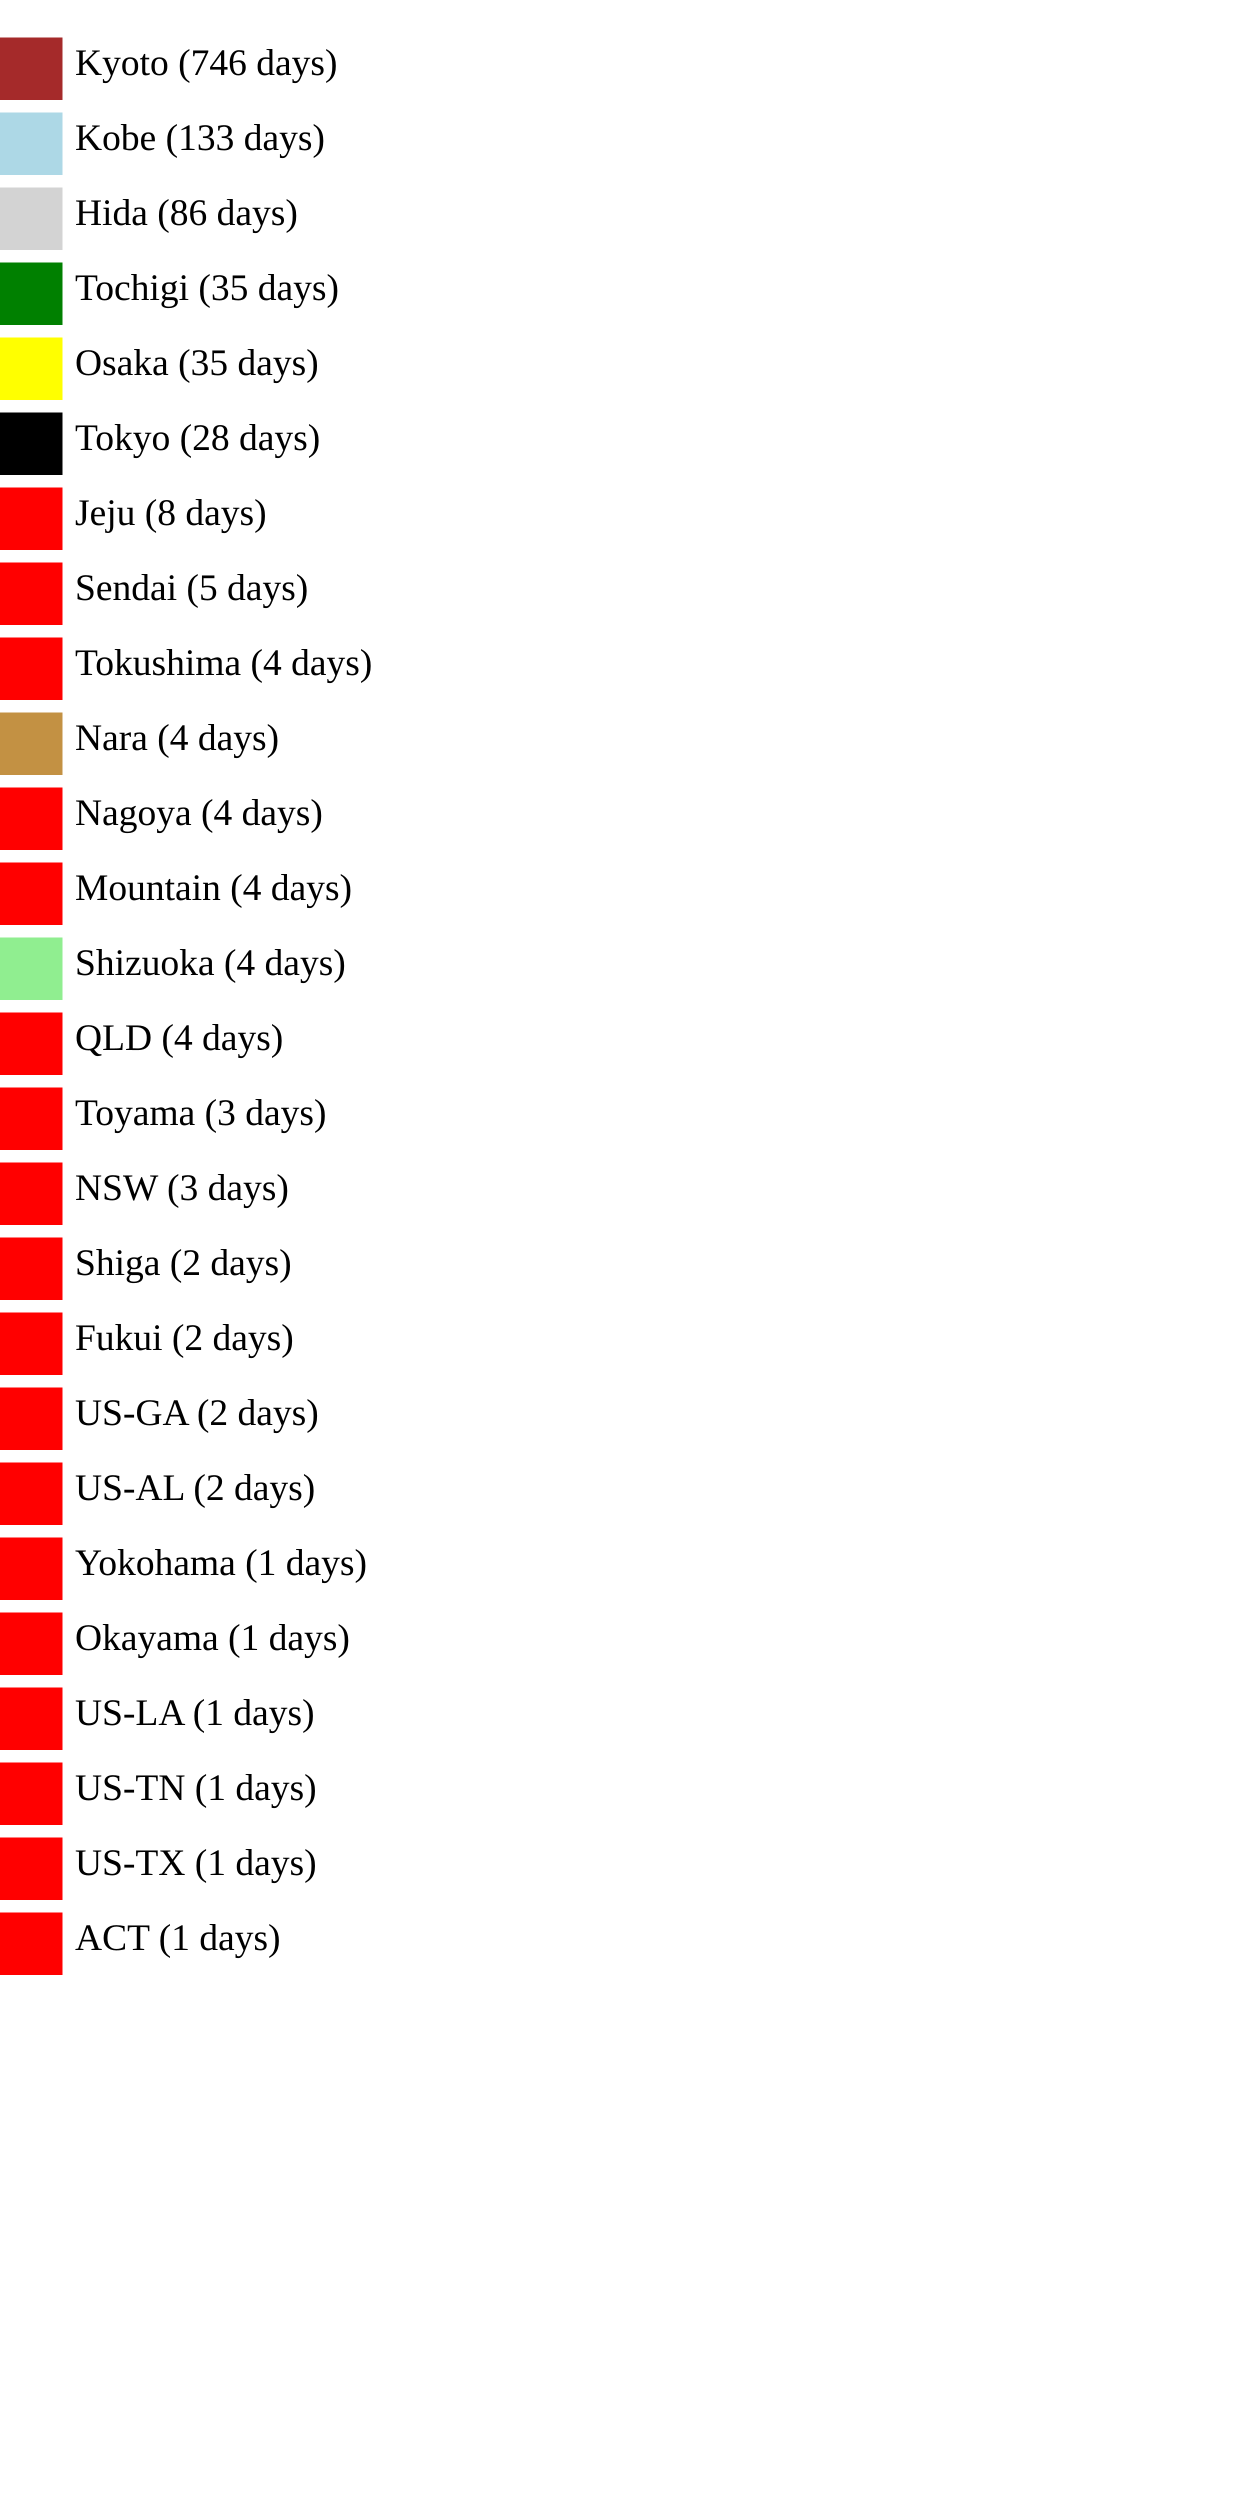
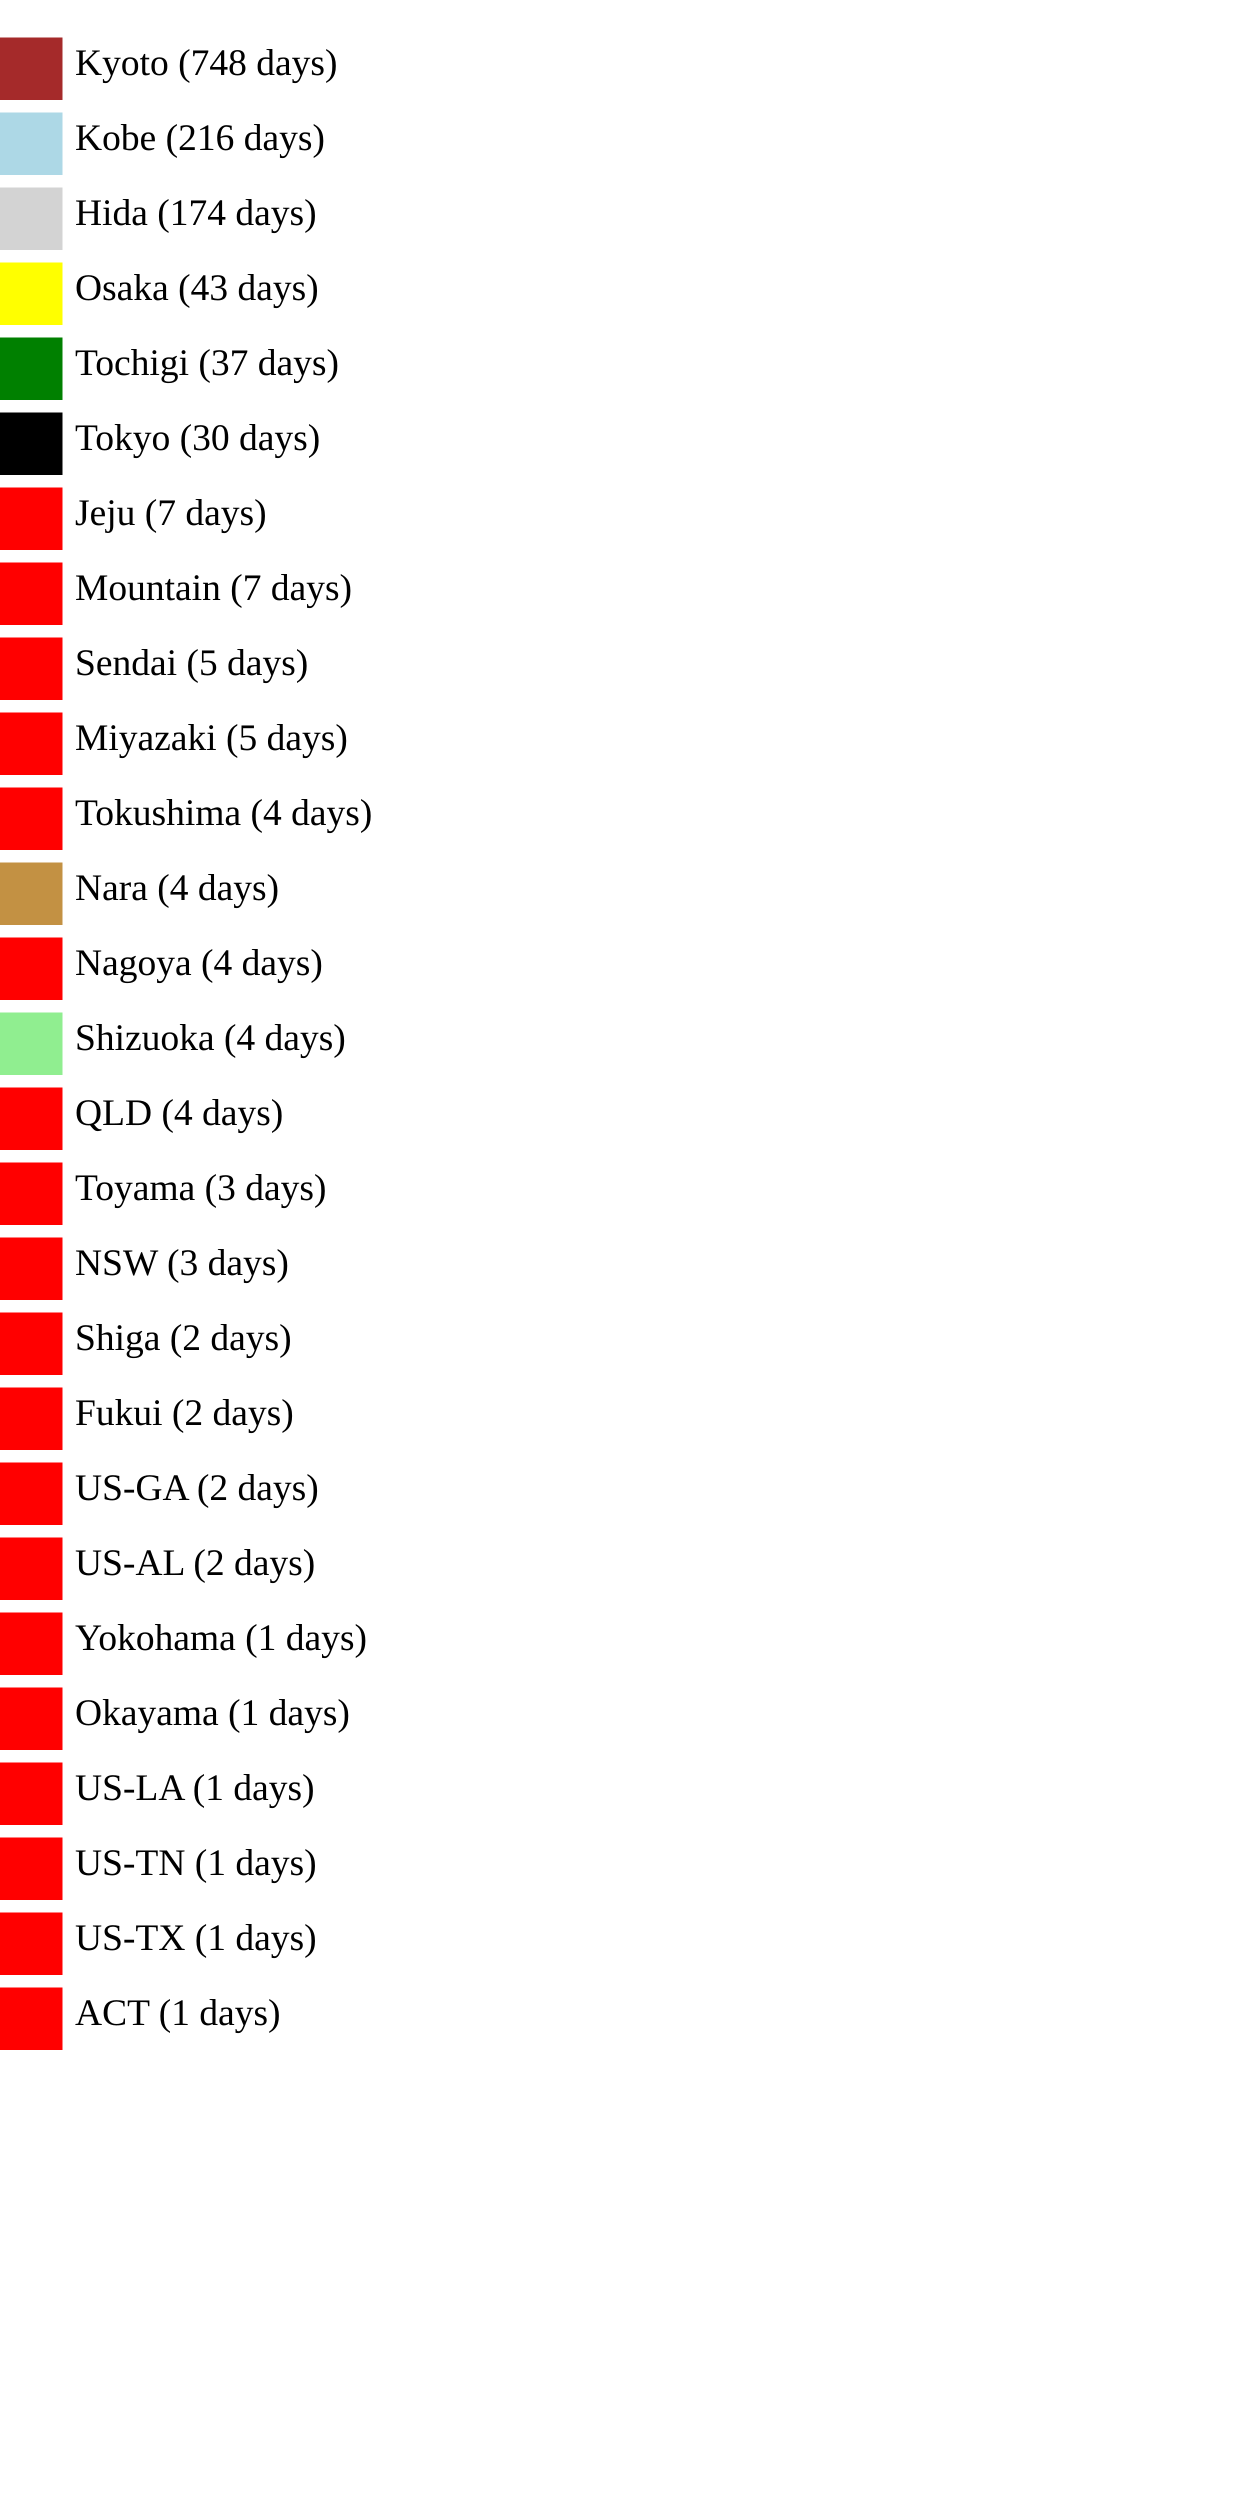
<svg xmlns="http://www.w3.org/2000/svg" baseProfile="full" height="800" version="1.1" width="400">
  <defs />
  <g>
    <rect fill="brown" height="20" width="20" x="0" y="12.0" />
-     <text x="24" y="24">Kyoto (746 days)</text>
+     <text x="24" y="24">Kyoto (748 days)</text>
    <rect fill="lightblue" height="20" width="20" x="0" y="36.0" />
-     <text x="24" y="48">Kobe (133 days)</text>
+     <text x="24" y="48">Kobe (216 days)</text>
    <rect fill="lightgray" height="20" width="20" x="0" y="60.0" />
-     <text x="24" y="72">Hida (86 days)</text>
-     <rect fill="green" height="20" width="20" x="0" y="84.0" />
-     <text x="24" y="96">Tochigi (35 days)</text>
-     <rect fill="yellow" height="20" width="20" x="0" y="108.0" />
-     <text x="24" y="120">Osaka (35 days)</text>
+     <text x="24" y="72">Hida (174 days)</text>
+     <rect fill="yellow" height="20" width="20" x="0" y="84.0" />
+     <text x="24" y="96">Osaka (43 days)</text>
+     <rect fill="green" height="20" width="20" x="0" y="108.0" />
+     <text x="24" y="120">Tochigi (37 days)</text>
    <rect fill="black" height="20" width="20" x="0" y="132.0" />
-     <text x="24" y="144">Tokyo (28 days)</text>
+     <text x="24" y="144">Tokyo (30 days)</text>
    <rect fill="red" height="20" width="20" x="0" y="156.0" />
-     <text x="24" y="168">Jeju (8 days)</text>
+     <text x="24" y="168">Jeju (7 days)</text>
    <rect fill="red" height="20" width="20" x="0" y="180.0" />
-     <text x="24" y="192">Sendai (5 days)</text>
+     <text x="24" y="192">Mountain (7 days)</text>
    <rect fill="red" height="20" width="20" x="0" y="204.0" />
-     <text x="24" y="216">Tokushima (4 days)</text>
-     <rect fill="#c39143" height="20" width="20" x="0" y="228.0" />
-     <text x="24" y="240">Nara (4 days)</text>
+     <text x="24" y="216">Sendai (5 days)</text>
+     <rect fill="red" height="20" width="20" x="0" y="228.0" />
+     <text x="24" y="240">Miyazaki (5 days)</text>
    <rect fill="red" height="20" width="20" x="0" y="252.0" />
-     <text x="24" y="264">Nagoya (4 days)</text>
-     <rect fill="red" height="20" width="20" x="0" y="276.0" />
-     <text x="24" y="288">Mountain (4 days)</text>
-     <rect fill="lightgreen" height="20" width="20" x="0" y="300.0" />
-     <text x="24" y="312">Shizuoka (4 days)</text>
-     <rect fill="red" height="20" width="20" x="0" y="324.0" />
-     <text x="24" y="336">QLD (4 days)</text>
+     <text x="24" y="264">Tokushima (4 days)</text>
+     <rect fill="#c39143" height="20" width="20" x="0" y="276.0" />
+     <text x="24" y="288">Nara (4 days)</text>
+     <rect fill="red" height="20" width="20" x="0" y="300.0" />
+     <text x="24" y="312">Nagoya (4 days)</text>
+     <rect fill="lightgreen" height="20" width="20" x="0" y="324.0" />
+     <text x="24" y="336">Shizuoka (4 days)</text>
    <rect fill="red" height="20" width="20" x="0" y="348.0" />
-     <text x="24" y="360">Toyama (3 days)</text>
+     <text x="24" y="360">QLD (4 days)</text>
    <rect fill="red" height="20" width="20" x="0" y="372.0" />
-     <text x="24" y="384">NSW (3 days)</text>
+     <text x="24" y="384">Toyama (3 days)</text>
    <rect fill="red" height="20" width="20" x="0" y="396.0" />
-     <text x="24" y="408">Shiga (2 days)</text>
+     <text x="24" y="408">NSW (3 days)</text>
    <rect fill="red" height="20" width="20" x="0" y="420.0" />
-     <text x="24" y="432">Fukui (2 days)</text>
+     <text x="24" y="432">Shiga (2 days)</text>
    <rect fill="red" height="20" width="20" x="0" y="444.0" />
-     <text x="24" y="456">US-GA (2 days)</text>
+     <text x="24" y="456">Fukui (2 days)</text>
    <rect fill="red" height="20" width="20" x="0" y="468.0" />
-     <text x="24" y="480">US-AL (2 days)</text>
+     <text x="24" y="480">US-GA (2 days)</text>
    <rect fill="red" height="20" width="20" x="0" y="492.0" />
-     <text x="24" y="504">Yokohama (1 days)</text>
+     <text x="24" y="504">US-AL (2 days)</text>
    <rect fill="red" height="20" width="20" x="0" y="516.0" />
-     <text x="24" y="528">Okayama (1 days)</text>
+     <text x="24" y="528">Yokohama (1 days)</text>
    <rect fill="red" height="20" width="20" x="0" y="540.0" />
-     <text x="24" y="552">US-LA (1 days)</text>
+     <text x="24" y="552">Okayama (1 days)</text>
    <rect fill="red" height="20" width="20" x="0" y="564.0" />
-     <text x="24" y="576">US-TN (1 days)</text>
+     <text x="24" y="576">US-LA (1 days)</text>
    <rect fill="red" height="20" width="20" x="0" y="588.0" />
-     <text x="24" y="600">US-TX (1 days)</text>
+     <text x="24" y="600">US-TN (1 days)</text>
    <rect fill="red" height="20" width="20" x="0" y="612.0" />
-     <text x="24" y="624">ACT (1 days)</text>
+     <text x="24" y="624">US-TX (1 days)</text>
+     <rect fill="red" height="20" width="20" x="0" y="636.0" />
+     <text x="24" y="648">ACT (1 days)</text>
  </g>
</svg>
